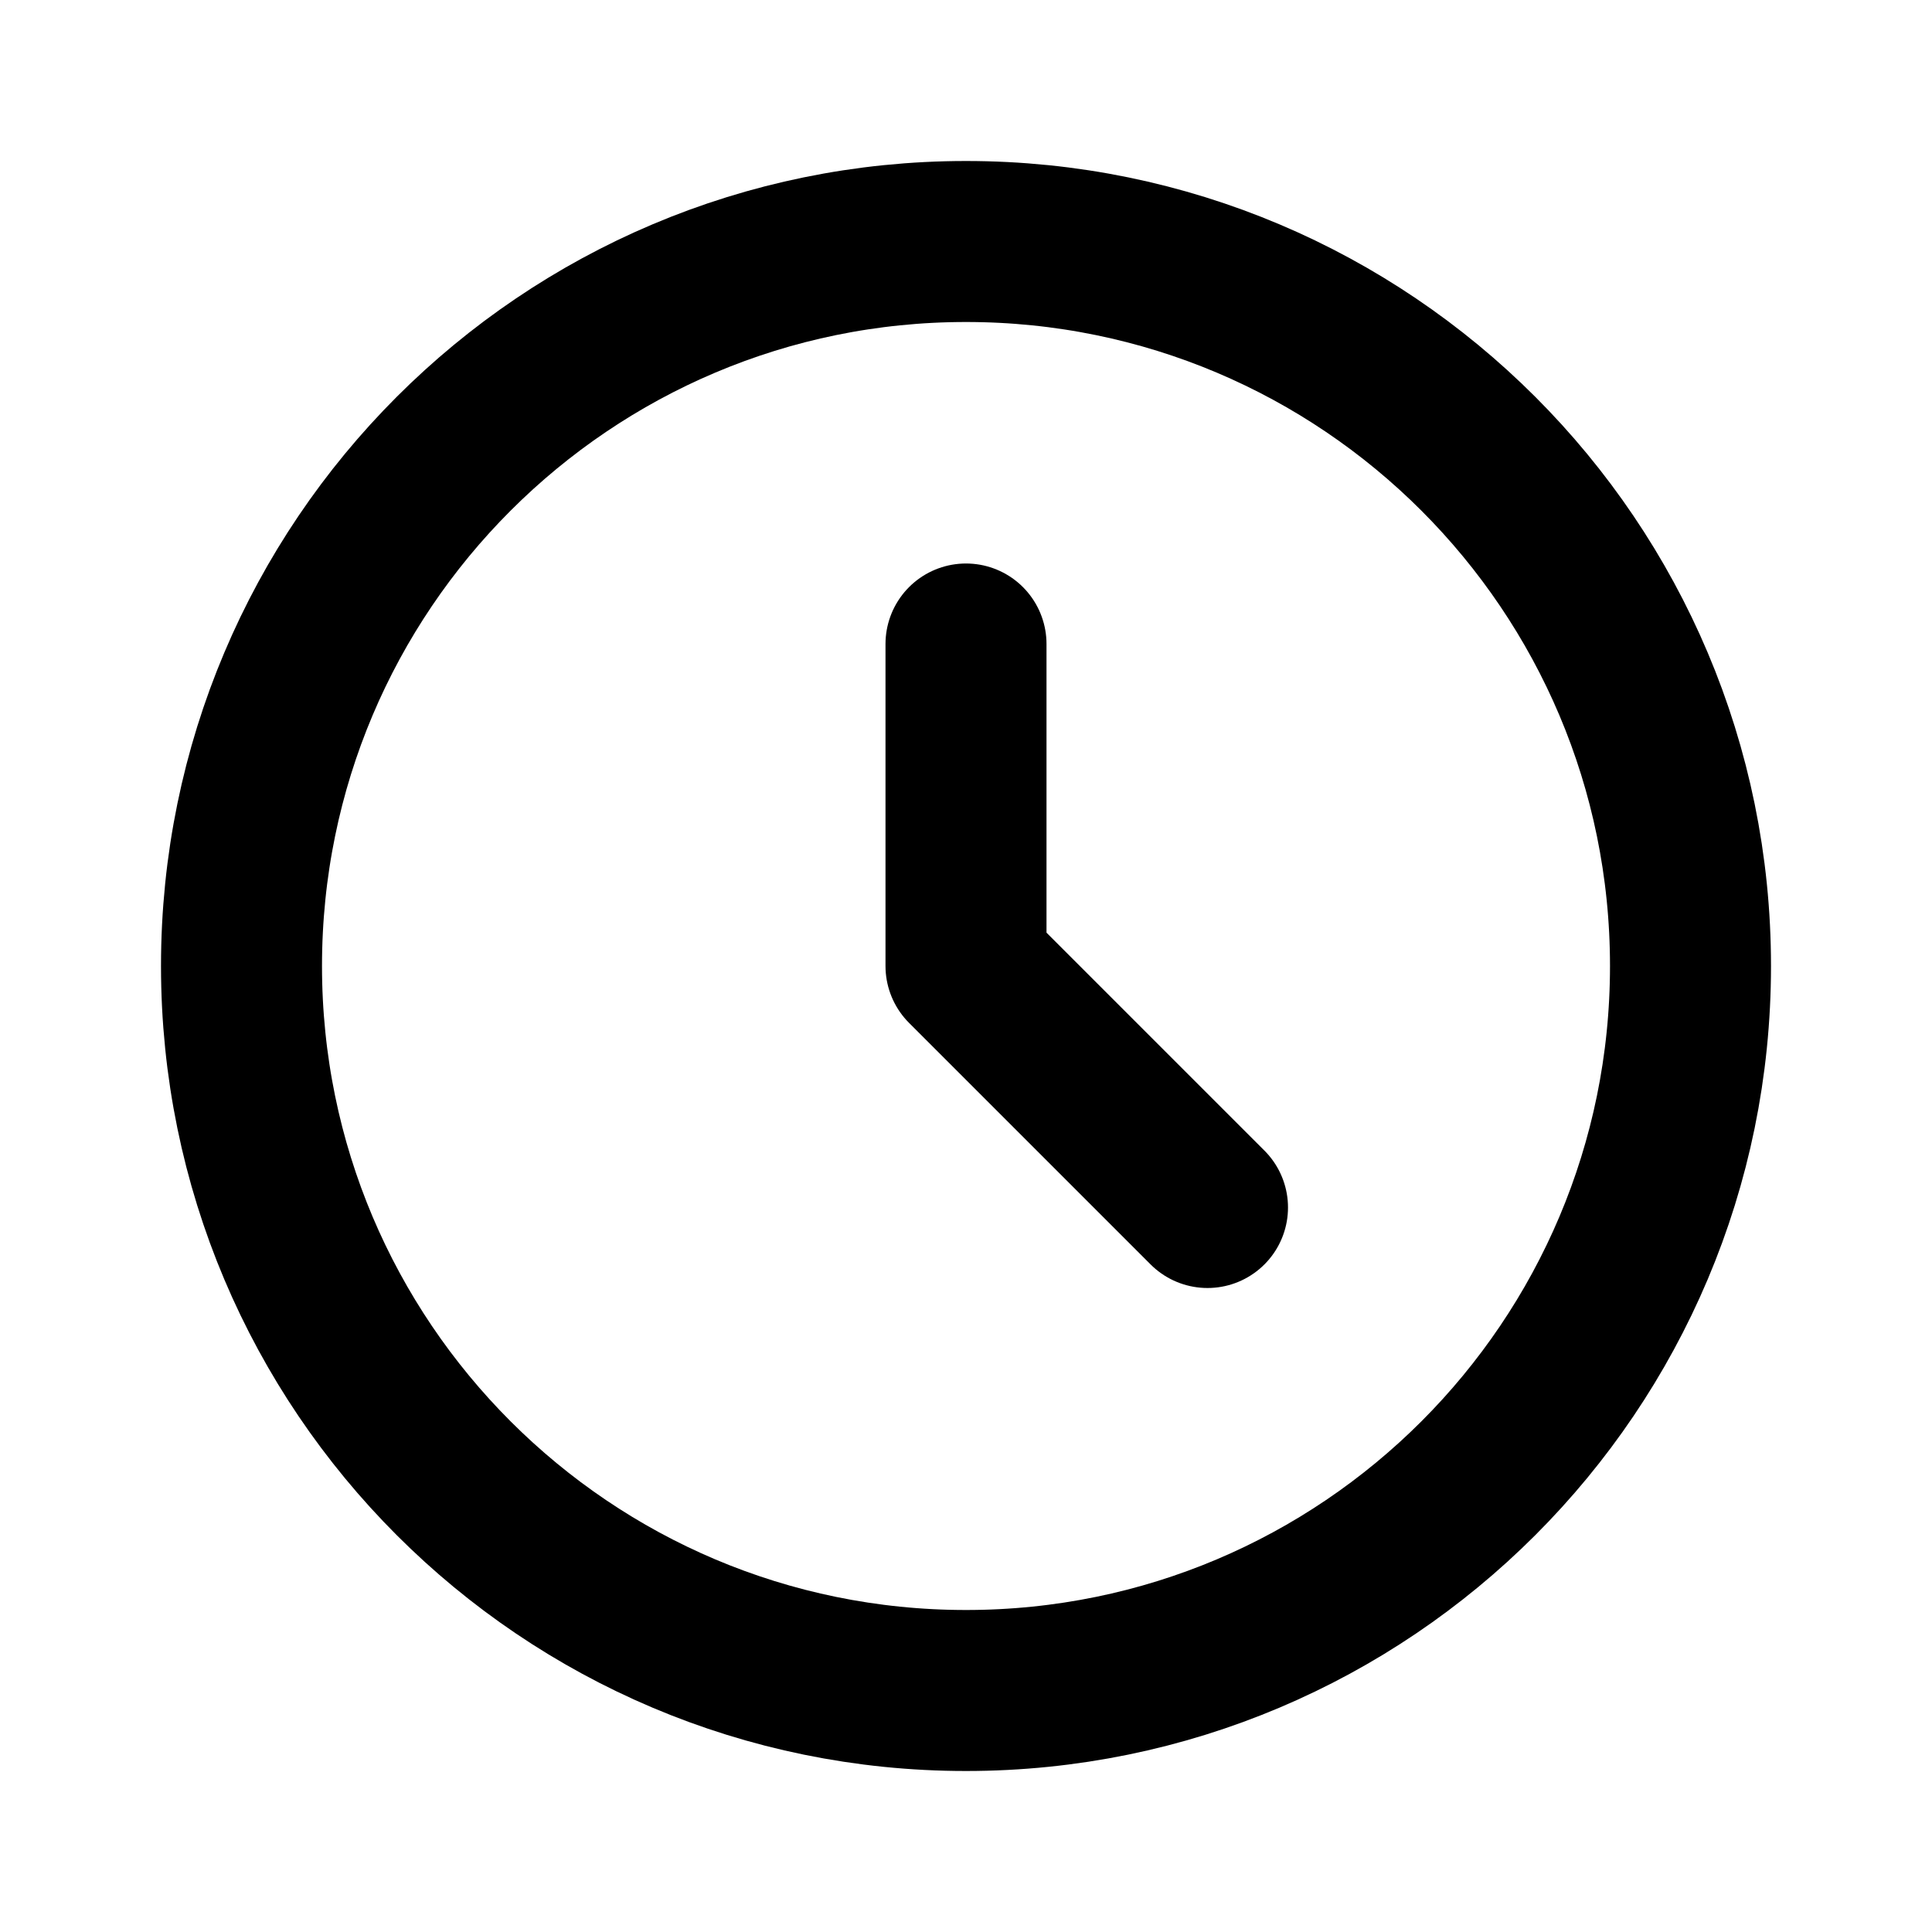
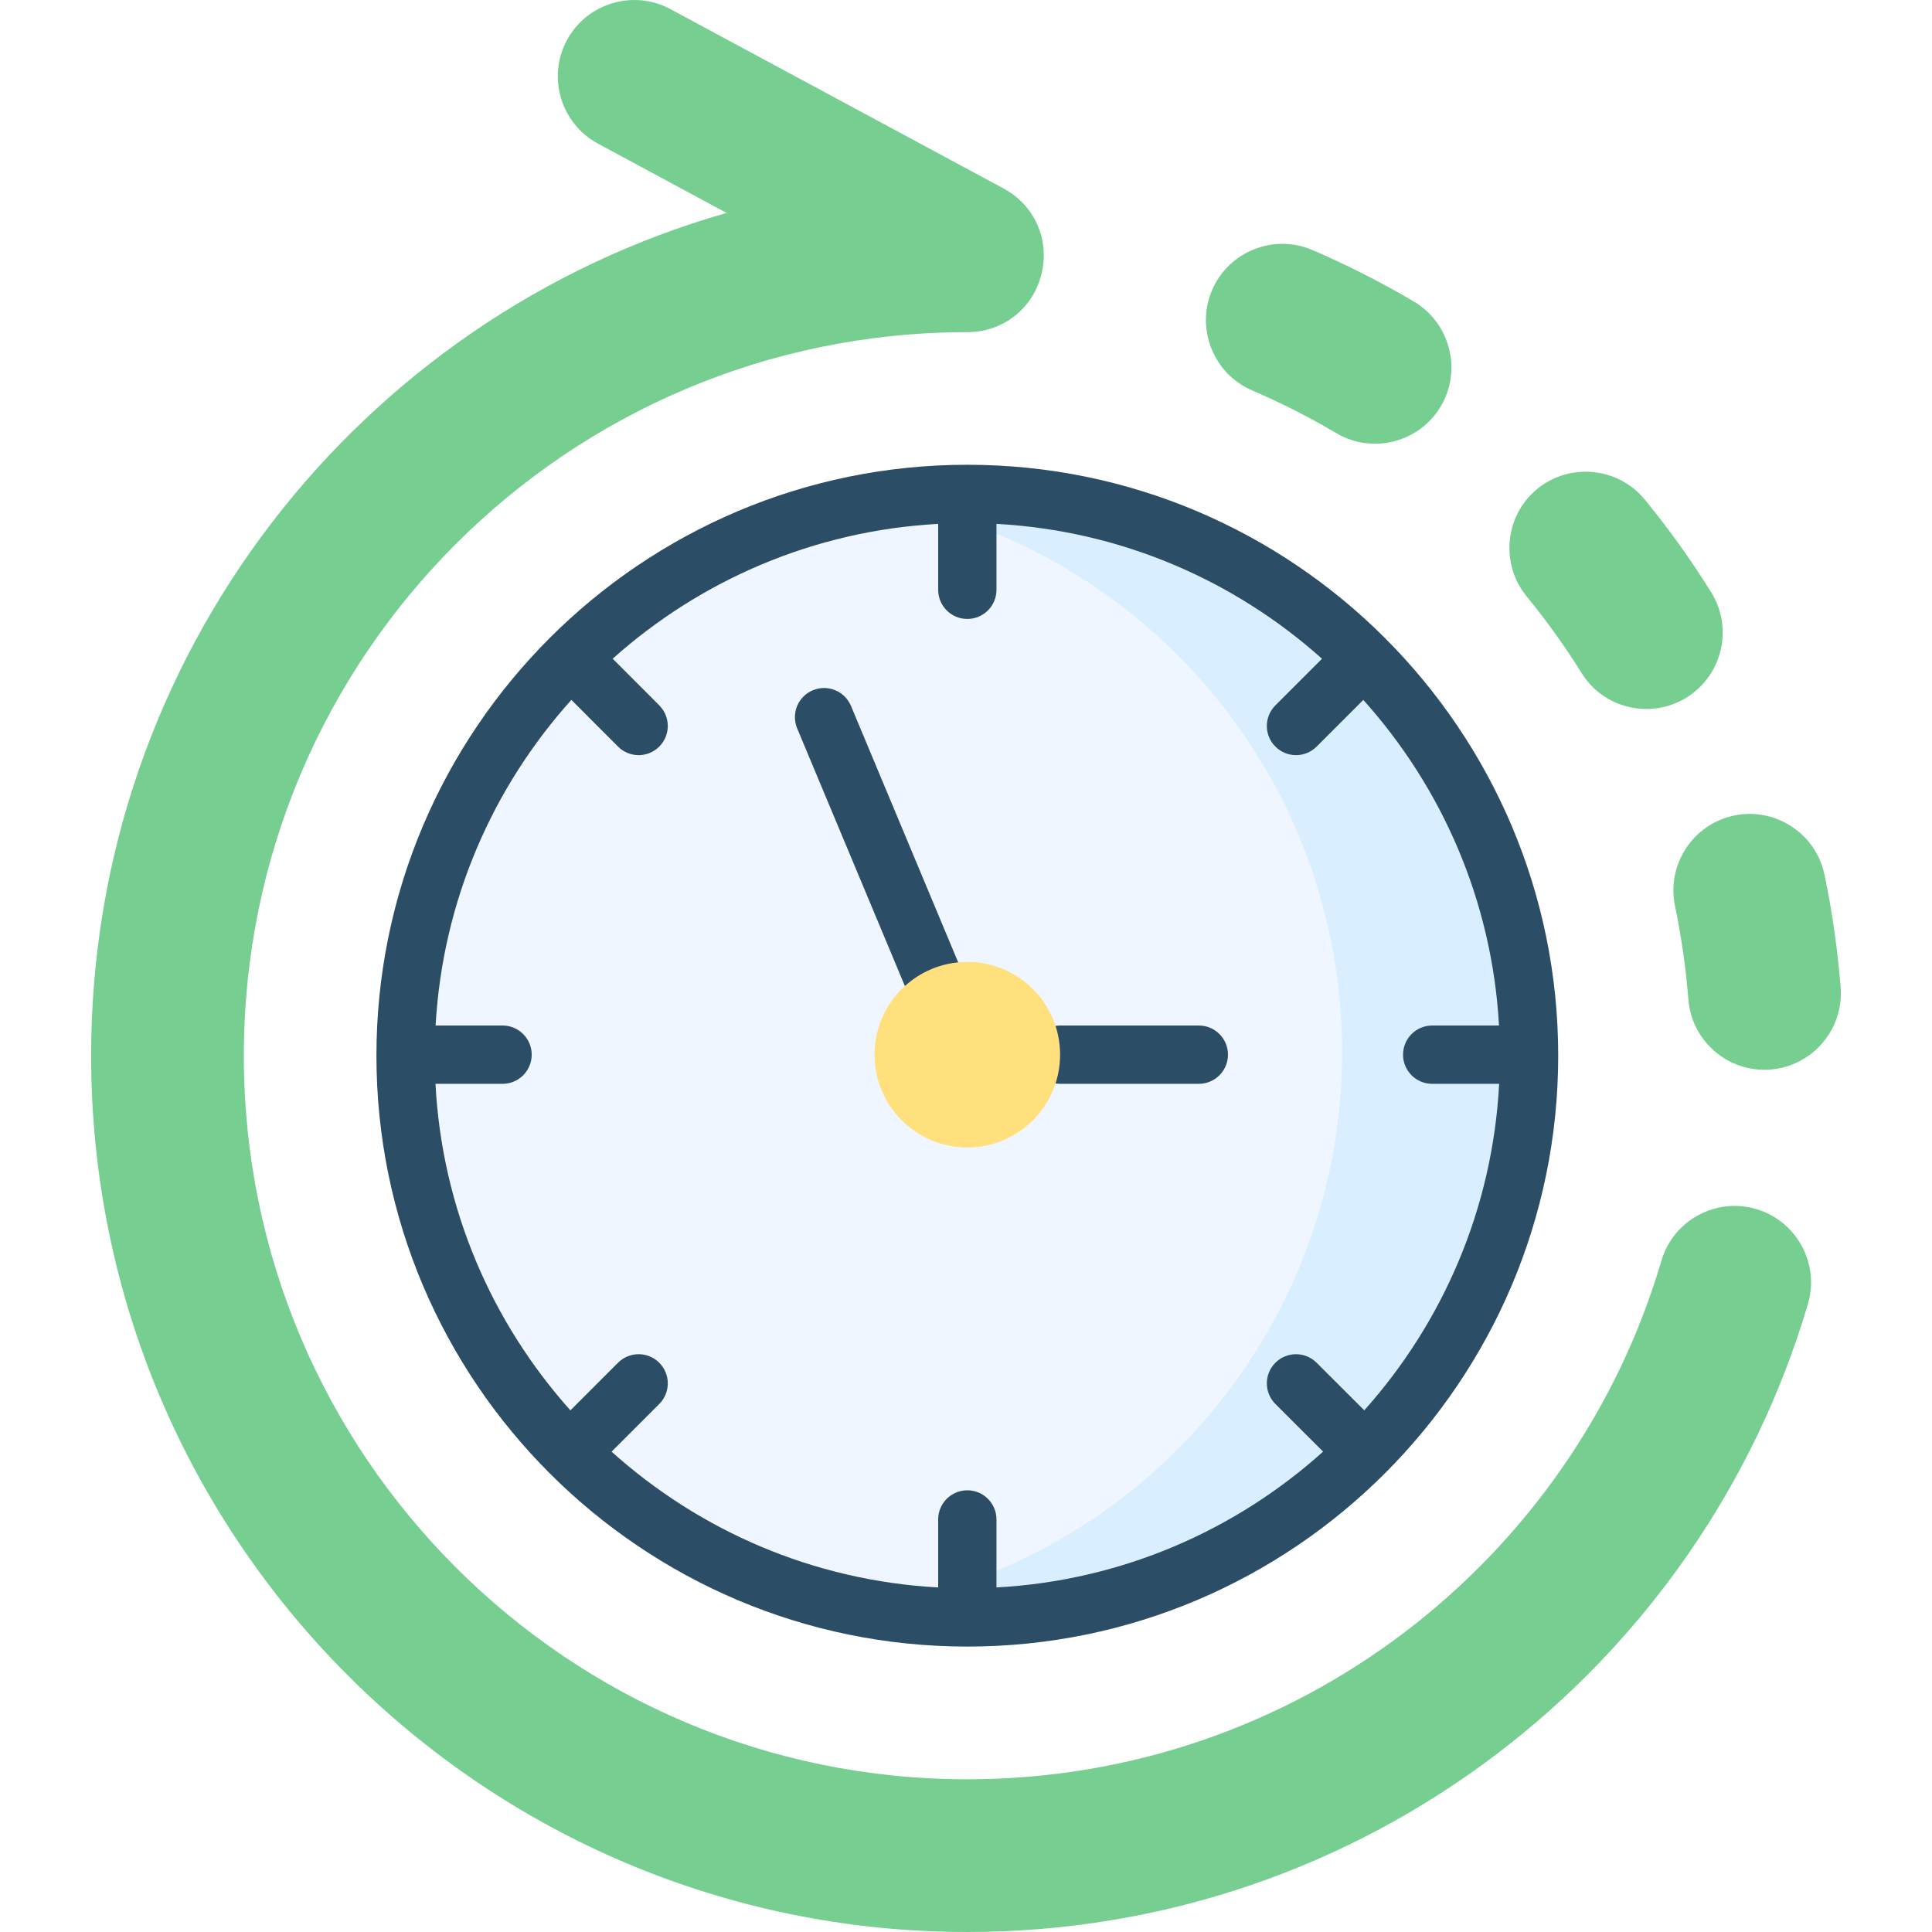
- <svg xmlns="http://www.w3.org/2000/svg" class="h-6 w-6" fill="none" viewBox="0 0 24 24" stroke="currentColor" stroke-width="2">
-   <path stroke-linecap="round" stroke-linejoin="round" d="M12 8v4l3 3m6-3a9 9 0 11-18 0 9 9 0 0118 0z" />
+ <svg xmlns="http://www.w3.org/2000/svg" version="1.1" width="512" height="512" x="0" y="0" viewBox="0 0 512 512" style="enable-background:new 0 0 512 512" xml:space="preserve" class="">
+   <g>
+     <g>
+       <g>
+         <path clip-rule="evenodd" d="m192.547 56.431c-97.208 27.712-168.399 117.214-168.399 223.331 0 128.252 103.954 232.238 232.202 232.238 105.414 0 194.417-70.229 222.77-166.447 3.154-10.688-3.008-21.989-13.695-25.142-10.687-3.154-21.988 2.979-25.112 13.637-23.39 79.457-96.887 137.48-183.963 137.48-105.881 0-191.73-85.852-191.73-191.765s85.849-191.736 191.73-191.736c9.403 0 17.345-6.191 19.623-15.301 2.307-9.111-1.752-18.309-10.016-22.777l-88.302-47.54c-9.811-5.285-22.134-1.577-27.419 8.235s-1.577 22.135 8.235 27.42z" fill="#76cf91" fill-rule="evenodd" data-original="#95d6a4" class="" />
+       </g>
+       <g>
+         <path clip-rule="evenodd" d="m331.862 103.474c7.534 3.241 14.98 7.008 22.251 11.301 9.578 5.694 22.046 2.482 27.711-7.096 5.694-9.578 2.482-22.047-7.096-27.741-8.789-5.198-17.812-9.753-26.952-13.695-10.249-4.38-22.192.409-26.572 10.658-4.38 10.25.409 22.193 10.658 26.573z" fill="#76cf91" fill-rule="evenodd" data-original="#95d6a4" class="" />
+       </g>
+       <g>
+         <path clip-rule="evenodd" d="m407.375 129.58c-8.614 7.067-9.841 19.886-2.774 28.5 5.198 6.366 10.074 13.111 14.542 20.295 5.869 9.461 18.396 12.352 27.857 6.453s12.381-18.397 6.482-27.858c-5.402-8.702-11.301-16.908-17.608-24.587-7.066-8.614-19.885-9.87-28.499-2.803z" fill="#76cf91" fill-rule="evenodd" data-original="#95d6a4" class="" />
+       </g>
+       <g>
+         <path clip-rule="evenodd" d="m459.498 216.133c-10.892 2.307-17.9 13.082-15.593 24.003 1.664 8.03 2.862 16.294 3.533 24.704.847 11.126 10.629 19.477 21.725 18.601 11.125-.876 19.477-10.629 18.63-21.755-.818-10.191-2.248-20.178-4.292-29.931-2.307-10.921-13.082-17.929-24.003-15.622z" fill="#76cf91" fill-rule="evenodd" data-original="#95d6a4" class="" />
+       </g>
+       <g>
+         <path clip-rule="evenodd" d="m256.35 130.894c-82.199 0-148.864 66.637-148.864 148.868s66.665 148.868 148.864 148.868c82.229 0 148.864-66.637 148.864-148.868s-66.635-148.868-148.864-148.868z" fill="#eff6ff" fill-rule="evenodd" data-original="#eff6ff" class="" />
+       </g>
+       <g>
+         <path clip-rule="evenodd" d="m256.35 138.428c57.846 20.412 99.311 75.573 99.311 140.429 0 64.827-41.465 119.988-99.311 140.4-8.819 3.125-18.017 5.431-27.507 6.833 8.906 1.694 18.104 2.541 27.507 2.541 82.229 0 148.864-66.637 148.864-148.868s-66.635-148.869-148.864-148.869c-7.475 0-14.834.555-22.046 1.606 7.563 1.431 14.95 3.417 22.046 5.928z" fill="#d9eeff" fill-rule="evenodd" data-original="#d9eeff" />
+       </g>
+       <g fill="#2b4d66">
+         <path d="m256.35 123.168c-86.344 0-156.591 70.248-156.591 156.595s70.246 156.595 156.591 156.595 156.591-70.249 156.591-156.595-70.247-156.595-156.591-156.595zm123.197 164.057h17.743c-1.735 33.139-14.957 63.282-35.745 86.525l-12.632-12.612c-3.018-3.014-7.91-3.011-10.927.009-3.015 3.019-3.011 7.911.009 10.927l12.64 12.62c-23.221 20.887-53.383 34.197-86.56 35.996v-18.02c0-4.268-3.459-7.726-7.726-7.726s-7.726 3.459-7.726 7.726v18.02c-33.171-1.799-63.329-15.105-86.548-35.986l12.634-12.634c3.017-3.018 3.017-7.909 0-10.928-3.018-3.016-7.909-3.016-10.928 0l-12.618 12.618c-20.793-23.244-34.019-53.392-35.754-86.535h17.772c4.268 0 7.726-3.459 7.726-7.726s-3.459-7.726-7.726-7.726h-17.739c1.855-33.073 15.147-63.138 35.978-86.298l12.357 12.377c1.509 1.512 3.488 2.268 5.468 2.268 1.975 0 3.951-.753 5.459-2.259 3.02-3.015 3.024-7.906.009-10.927l-12.349-12.369c23.181-20.733 53.225-33.939 86.259-35.73v17.465c0 4.268 3.459 7.726 7.726 7.726s7.726-3.459 7.726-7.726v-17.465c33.039 1.791 63.088 15 86.27 35.738l-12.355 12.355c-3.017 3.018-3.017 7.909 0 10.928 1.509 1.508 3.487 2.263 5.464 2.263s3.955-.755 5.464-2.263l12.37-12.37c20.825 23.158 34.113 53.219 35.968 86.287h-17.71c-4.268 0-7.726 3.459-7.726 7.726s3.46 7.726 7.727 7.726z" fill="#2b4d66" data-original="#2b4d66" />
+         <path d="m225.521 187.083c-1.642-3.939-6.17-5.798-10.105-4.159-3.939 1.643-5.801 6.166-4.159 10.105l30.232 72.308c1.237 2.967 4.11 4.756 7.135 4.756.991 0 1.999-.192 2.97-.597 3.939-1.643 5.801-6.166 4.159-10.105z" fill="#2b4d66" data-original="#2b4d66" />
+         <path d="m317.7 271.773h-36.764c-4.268 0-7.726 3.459-7.726 7.726s3.459 7.726 7.726 7.726h36.764c4.268 0 7.726-3.459 7.726-7.726s-3.458-7.726-7.726-7.726z" fill="#2b4d66" data-original="#2b4d66" />
+       </g>
+       <g>
+         <path clip-rule="evenodd" d="m280.937 279.499c0-13.579-11.009-24.587-24.587-24.587s-24.587 11.009-24.587 24.587c0 13.579 11.009 24.587 24.587 24.587 13.578.001 24.587-11.008 24.587-24.587z" fill="#ffe07d" fill-rule="evenodd" data-original="#ffe07d" />
+       </g>
+     </g>
+   </g>
</svg>
